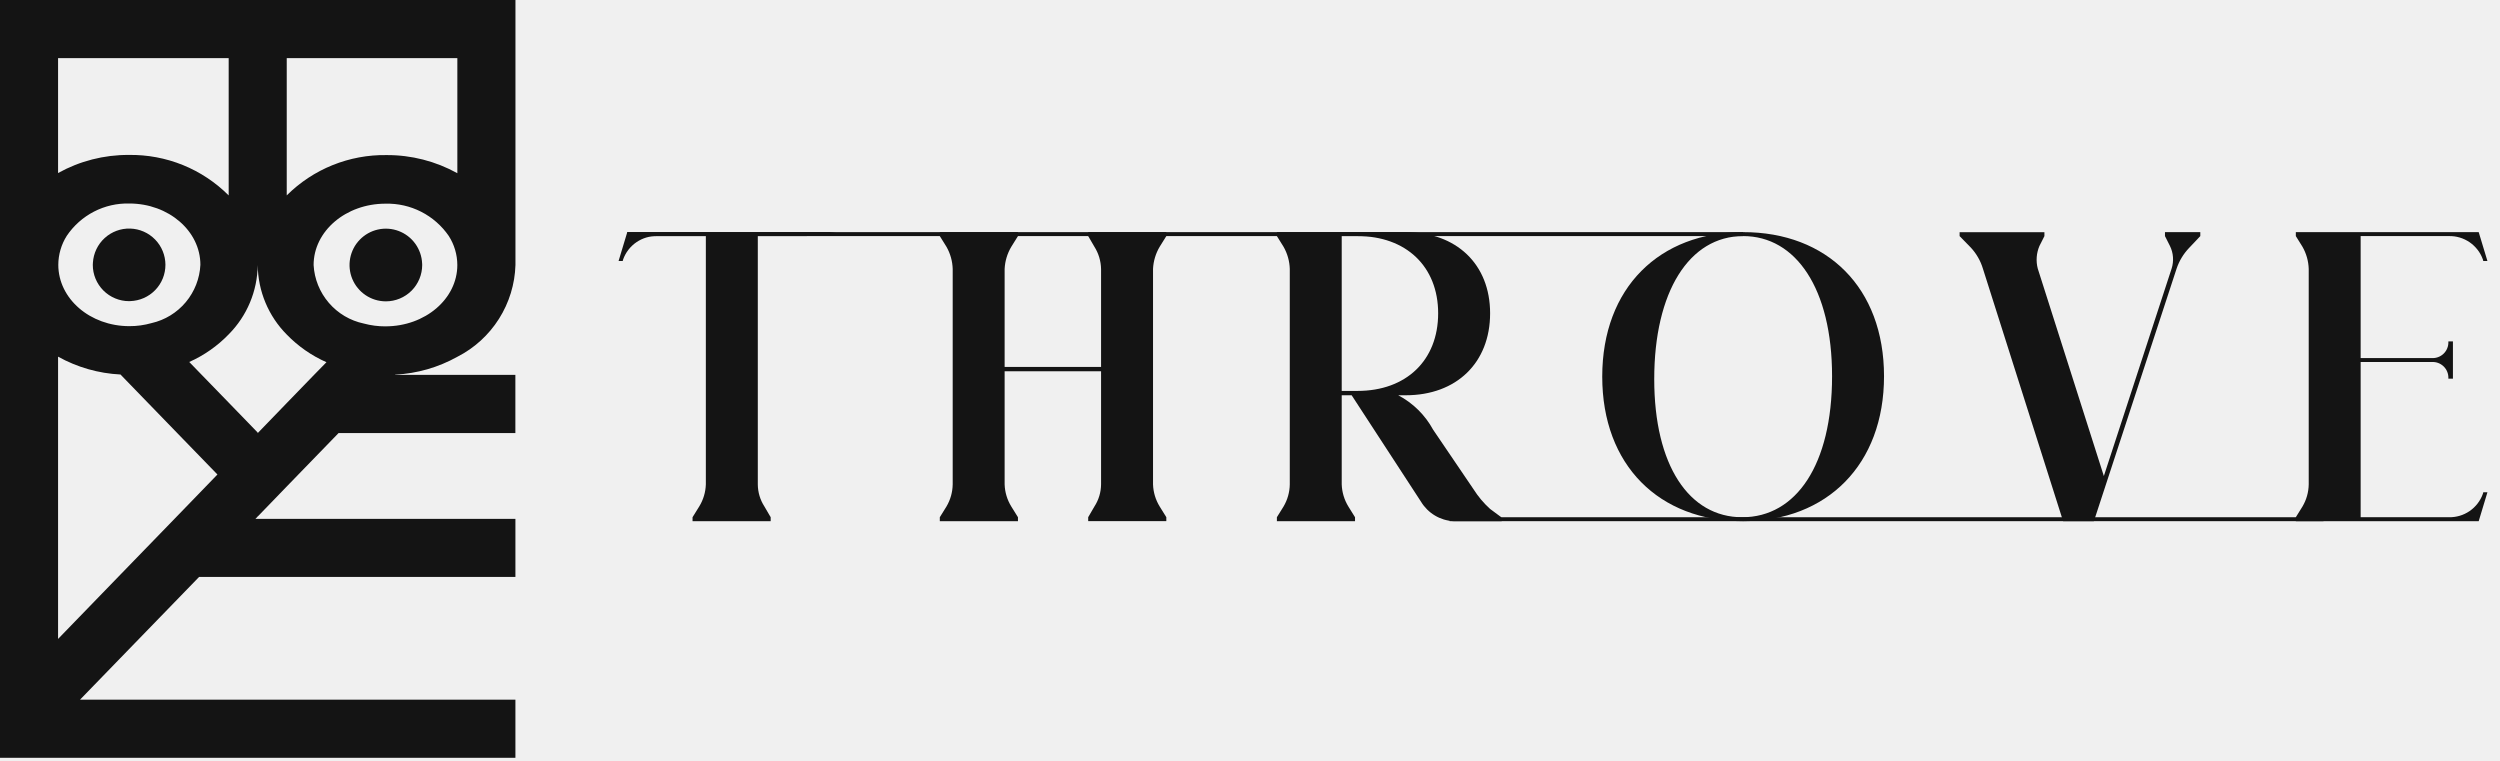
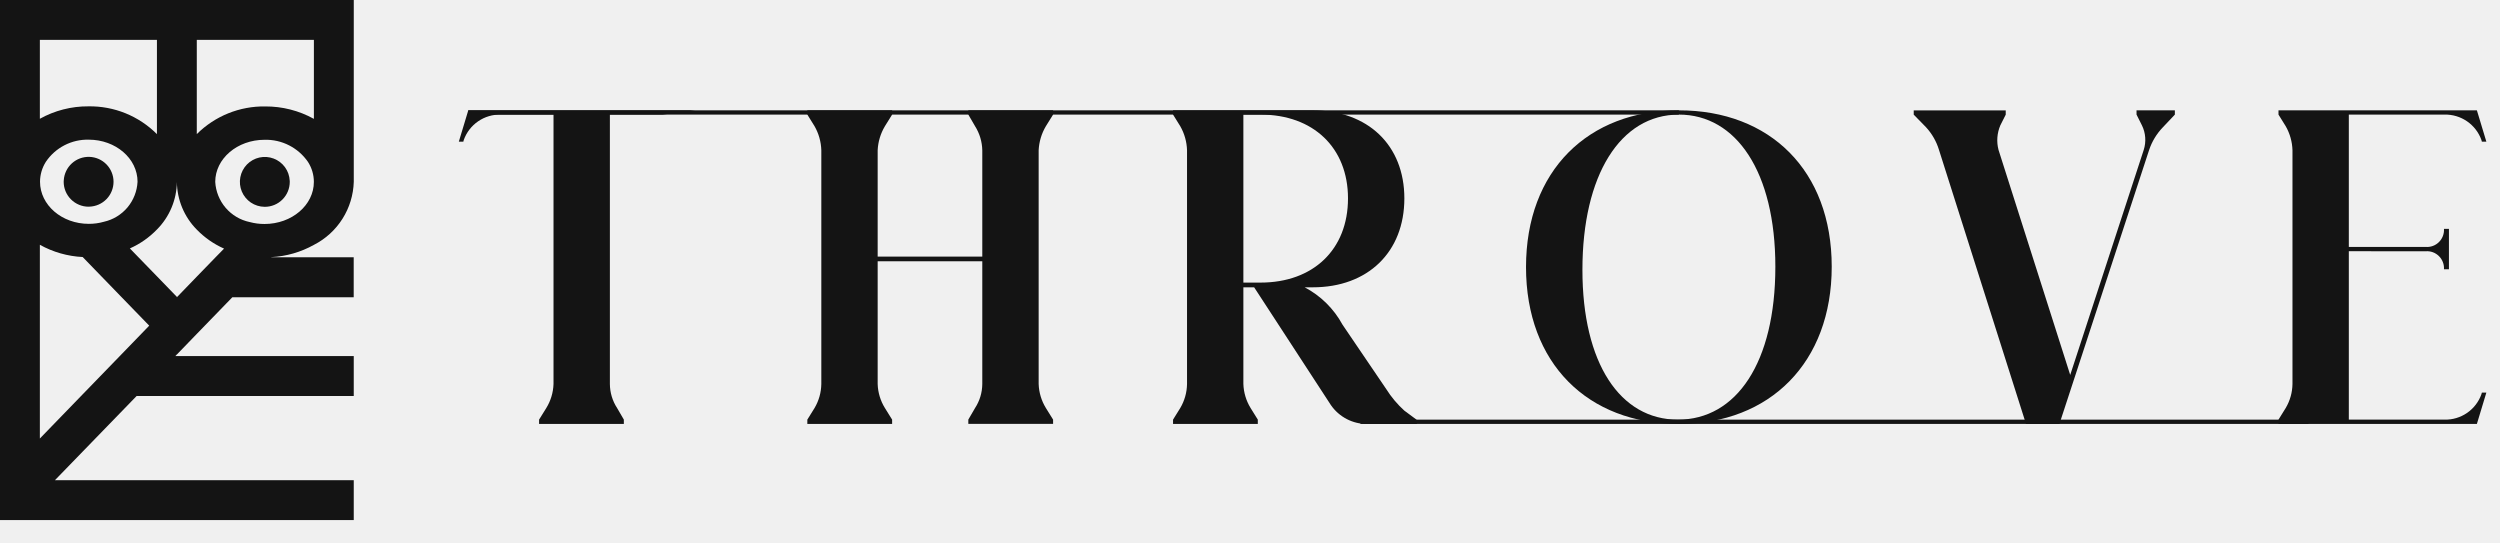
- <svg xmlns="http://www.w3.org/2000/svg" width="115" height="35" viewBox="0 0 115 35" fill="none">
-   <g clip-path="url(#clip0_490_1057)">
-     <path d="M37.096 10.86H34.859V22.28C34.861 22.643 34.967 22.997 35.164 23.3L35.451 23.792V23.974H31.857V23.792L32.163 23.3C32.352 22.993 32.458 22.641 32.469 22.28V10.86H30.232C29.891 10.851 29.555 10.95 29.274 11.143C28.992 11.336 28.779 11.613 28.664 11.934L28.645 12.007H28.454L28.855 10.678H38.472" fill="#141414" />
-     <path d="M46.826 23.792V23.974H43.231V23.792L43.537 23.3C43.72 22.991 43.819 22.64 43.824 22.28V12.372C43.814 12.013 43.715 11.662 43.537 11.351L43.231 10.86V10.678H46.826V10.86L46.52 11.351C46.335 11.661 46.23 12.011 46.213 12.372V16.88H50.649V12.372C50.642 12.01 50.536 11.657 50.343 11.351L50.057 10.86V10.678H53.651V10.86L53.345 11.351C53.161 11.661 53.056 12.011 53.039 12.372V22.278C53.05 22.639 53.156 22.991 53.345 23.299L53.651 23.791V23.973H50.057V23.791L50.343 23.299C50.541 22.995 50.647 22.641 50.649 22.278V17.078H46.213V22.28C46.224 22.641 46.33 22.993 46.52 23.3L46.826 23.792Z" fill="#141414" />
-     <path d="M64.318 18.182C64.998 18.54 65.556 19.091 65.924 19.767L67.778 22.499C67.99 22.836 68.248 23.143 68.543 23.41L69.059 23.792L69.078 23.974H66.86C66.558 23.959 66.264 23.869 66.004 23.713C65.744 23.558 65.526 23.341 65.369 23.082L62.176 18.182H61.719V22.28C61.731 22.641 61.836 22.993 62.025 23.3L62.331 23.792V23.974H58.737V23.792L59.043 23.3C59.226 22.991 59.325 22.64 59.33 22.28V12.372C59.32 12.013 59.221 11.662 59.043 11.351L58.737 10.86V10.678H64.645C66.996 10.678 68.545 12.153 68.545 14.412C68.545 16.689 66.996 18.182 64.664 18.182H64.318ZM61.719 10.86V17.982H62.446C64.683 17.982 66.155 16.579 66.155 14.412C66.155 12.262 64.683 10.86 62.446 10.86H61.719Z" fill="#141414" />
-     <path d="M80.184 10.678C84.046 10.678 86.665 13.229 86.665 17.308C86.665 21.37 84.046 23.974 80.184 23.974C76.322 23.974 73.703 21.406 73.703 17.326C73.703 13.228 76.341 10.678 80.184 10.678ZM80.142 23.793C82.627 23.793 84.275 21.37 84.275 17.308C84.275 13.282 82.612 10.86 80.185 10.86C77.699 10.86 76.095 13.428 76.095 17.435C76.092 21.406 77.695 23.793 80.142 23.793Z" fill="#141414" />
-     <path d="M96.777 21.898L99.895 12.353C100.004 12.01 99.977 11.638 99.818 11.315L99.589 10.86V10.678H101.214V10.86L100.697 11.406C100.439 11.677 100.243 12.001 100.124 12.355L96.319 23.976H94.903L91.213 12.355C91.104 11.995 90.914 11.665 90.659 11.39L90.142 10.861V10.68H94.043V10.861L93.813 11.317C93.674 11.645 93.647 12.01 93.737 12.355L96.777 21.898Z" fill="#141414" />
-     <path d="M108.59 16.652V23.792H112.644C112.985 23.801 113.32 23.702 113.602 23.509C113.883 23.316 114.097 23.039 114.212 22.717L114.231 22.645H114.422L114.02 23.974H105.608V23.792L105.914 23.3C106.097 22.991 106.196 22.64 106.201 22.28V12.372C106.191 12.013 106.092 11.662 105.914 11.351L105.608 10.86V10.678H114.02L114.422 12.007H114.231L114.212 11.934C114.097 11.613 113.883 11.336 113.602 11.143C113.32 10.95 112.985 10.851 112.644 10.86H108.59V16.471H111.86C111.961 16.477 112.062 16.462 112.156 16.427C112.25 16.392 112.336 16.337 112.408 16.267C112.48 16.197 112.537 16.112 112.574 16.018C112.612 15.925 112.629 15.824 112.625 15.723V15.705H112.835V17.418H112.625V17.4C112.629 17.299 112.612 17.199 112.574 17.105C112.537 17.011 112.48 16.927 112.408 16.856C112.336 16.786 112.25 16.731 112.156 16.696C112.062 16.661 111.961 16.646 111.86 16.653L108.59 16.652Z" fill="#141414" />
-     <path d="M80.184 10.678H28.855V10.86H80.184V10.678Z" fill="#141414" />
-     <path d="M106.881 23.793H66.682V23.974H106.881V23.793Z" fill="#141414" />
-     <path d="M0 0V34.859H23.709V32.186H3.68L9.157 26.54H23.709V23.867H11.75L11.853 23.761V23.739L11.864 23.75L13.188 22.381L13.723 21.829L15.573 19.922H23.707V17.244H18.171L18.182 17.233C19.185 17.182 20.163 16.901 21.04 16.411C21.823 16.012 22.483 15.409 22.953 14.666C23.423 13.924 23.685 13.069 23.711 12.19V0H0ZM2.671 2.673H10.519V8.989C9.917 8.387 9.2 7.911 8.411 7.591C7.622 7.272 6.776 7.114 5.925 7.127C4.787 7.12 3.666 7.407 2.671 7.96V2.673ZM9.218 12.181C9.187 12.813 8.951 13.416 8.545 13.9C8.139 14.385 7.586 14.723 6.97 14.863C6.638 14.957 6.295 15.005 5.95 15.003C4.145 15.003 2.682 13.741 2.682 12.181C2.684 11.707 2.82 11.243 3.074 10.844C3.391 10.375 3.82 9.994 4.323 9.734C4.825 9.475 5.385 9.347 5.95 9.361C7.756 9.363 9.218 10.625 9.218 12.181ZM8.027 23.867L5.434 26.54L2.671 29.391V16.406C3.553 16.897 4.536 17.178 5.544 17.227L5.558 17.244L8.152 19.92L10.002 21.827L8.027 23.867ZM14.445 17.246L13.19 18.541L11.867 19.91L11.878 19.921H11.855V19.899L10.521 18.522L9.282 17.246L8.705 16.651C9.386 16.348 10.003 15.916 10.521 15.379C11.363 14.531 11.841 13.388 11.855 12.193C11.868 13.393 12.347 14.54 13.192 15.391C13.713 15.928 14.332 16.36 15.017 16.662L14.445 17.246ZM17.73 15.013C17.395 15.014 17.06 14.97 16.736 14.883C16.108 14.751 15.542 14.416 15.125 13.929C14.707 13.442 14.461 12.832 14.426 12.191C14.426 10.632 15.908 9.369 17.73 9.369C18.301 9.354 18.866 9.482 19.374 9.741C19.883 10 20.319 10.382 20.642 10.852C20.899 11.251 21.036 11.716 21.037 12.19C21.038 13.747 19.56 15.012 17.73 15.012V15.013ZM21.038 7.968C20.042 7.415 18.92 7.128 17.781 7.134C16.931 7.12 16.087 7.278 15.298 7.596C14.509 7.914 13.793 8.388 13.19 8.988V2.673H21.038V7.968Z" fill="#141414" />
-     <path d="M7.61 12.181C7.61 12.616 7.441 13.034 7.138 13.345C6.836 13.657 6.423 13.838 5.989 13.851C5.973 13.853 5.956 13.854 5.939 13.853C5.72 13.854 5.502 13.81 5.3 13.726C5.097 13.643 4.913 13.519 4.757 13.364C4.602 13.209 4.479 13.024 4.395 12.822C4.311 12.619 4.268 12.401 4.269 12.181C4.268 12.148 4.27 12.114 4.274 12.081C4.301 11.648 4.495 11.242 4.815 10.95C5.136 10.657 5.557 10.501 5.99 10.514C6.424 10.527 6.835 10.709 7.137 11.02C7.439 11.331 7.609 11.748 7.61 12.181Z" fill="#141414" />
-     <path d="M19.421 12.19C19.42 12.633 19.244 13.058 18.931 13.372C18.618 13.685 18.193 13.862 17.75 13.862H17.728C17.401 13.858 17.083 13.758 16.813 13.575C16.543 13.392 16.332 13.134 16.206 12.832C16.081 12.53 16.047 12.199 16.108 11.878C16.169 11.557 16.322 11.261 16.549 11.027C16.777 10.792 17.067 10.629 17.386 10.558C17.705 10.487 18.037 10.511 18.342 10.627C18.647 10.743 18.912 10.946 19.103 11.211C19.294 11.476 19.404 11.79 19.418 12.117C19.42 12.141 19.421 12.166 19.421 12.19Z" fill="#141414" />
-   </g>
-   <defs>
-     <clipPath id="clip0_490_1057">
-       <rect width="115" height="35" fill="white" />
-     </clipPath>
-   </defs>
+ <svg xmlns="http://www.w3.org/2000/svg" width="106" height="23" viewBox="0 0 106 23" fill="none">
+   <path d="M28.096 4.859H25.859V16.28C25.861 16.643 25.967 16.997 26.165 17.3L26.451 17.792V17.974H22.857V17.792L23.163 17.3C23.352 16.993 23.458 16.641 23.469 16.28V4.859H21.232C20.891 4.851 20.555 4.95 20.274 5.143C19.992 5.336 19.779 5.613 19.664 5.934L19.645 6.007H19.454L19.855 4.678H29.472" fill="#141414" />
+   <path d="M37.826 17.792V17.974H34.231V17.792L34.537 17.3C34.72 16.991 34.819 16.64 34.824 16.28V6.372C34.814 6.013 34.715 5.662 34.537 5.351L34.231 4.859V4.678H37.826V4.859L37.52 5.351C37.335 5.661 37.23 6.011 37.213 6.372V10.88H41.649V6.372C41.642 6.01 41.536 5.657 41.343 5.351L41.057 4.859V4.678H44.651V4.859L44.345 5.351C44.161 5.661 44.056 6.012 44.039 6.372V16.278C44.05 16.639 44.156 16.991 44.345 17.299L44.651 17.791V17.973H41.057V17.791L41.343 17.299C41.541 16.995 41.647 16.641 41.649 16.278V11.078H37.213V16.28C37.224 16.641 37.33 16.993 37.52 17.3L37.826 17.792Z" fill="#141414" />
+   <path d="M55.318 12.182C55.998 12.54 56.556 13.091 56.923 13.767L58.778 16.499C58.99 16.836 59.248 17.143 59.543 17.41L60.059 17.792L60.078 17.974H57.86C57.558 17.959 57.264 17.869 57.004 17.713C56.744 17.558 56.526 17.341 56.369 17.082L53.176 12.182H52.719V16.28C52.731 16.641 52.836 16.993 53.025 17.3L53.331 17.792V17.974H49.737V17.792L50.043 17.3C50.226 16.991 50.325 16.64 50.33 16.28V6.372C50.32 6.013 50.221 5.662 50.043 5.351L49.737 4.859V4.678H55.645C57.996 4.678 59.545 6.153 59.545 8.412C59.545 10.688 57.996 12.182 55.664 12.182H55.318ZM52.719 4.859V11.982H53.446C55.683 11.982 57.155 10.579 57.155 8.412C57.155 6.262 55.683 4.859 53.446 4.859H52.719Z" fill="#141414" />
+   <path d="M71.184 4.678C75.046 4.678 77.665 7.229 77.665 11.308C77.665 15.37 75.046 17.974 71.184 17.974C67.322 17.974 64.703 15.406 64.703 11.326C64.703 7.228 67.341 4.678 71.184 4.678ZM71.142 17.793C73.627 17.793 75.275 15.37 75.275 11.308C75.275 7.282 73.612 4.859 71.185 4.859C68.699 4.859 67.095 7.428 67.095 11.435C67.092 15.406 68.695 17.793 71.142 17.793Z" fill="#141414" />
+   <path d="M87.777 15.898L90.895 6.353C91.004 6.01 90.977 5.638 90.818 5.315L90.589 4.859V4.678H92.214V4.859L91.697 5.406C91.439 5.676 91.243 6 91.124 6.355L87.319 17.976H85.903L82.213 6.355C82.104 5.995 81.914 5.665 81.659 5.39L81.142 4.861V4.68H85.043V4.861L84.813 5.317C84.674 5.645 84.647 6.01 84.737 6.355L87.777 15.898Z" fill="#141414" />
+   <path d="M99.59 10.652V17.792H103.644C103.985 17.801 104.32 17.702 104.602 17.509C104.883 17.316 105.097 17.039 105.212 16.717L105.231 16.645H105.422L105.02 17.974H96.608V17.792L96.914 17.3C97.097 16.991 97.196 16.64 97.201 16.28V6.372C97.191 6.013 97.092 5.662 96.914 5.351L96.608 4.859V4.678H105.02L105.422 6.007H105.231L105.212 5.934C105.097 5.613 104.883 5.336 104.602 5.143C104.32 4.95 103.985 4.85 103.644 4.859H99.59V10.471H102.86C102.961 10.477 103.062 10.462 103.156 10.427C103.25 10.392 103.336 10.338 103.408 10.267C103.48 10.197 103.537 10.112 103.574 10.018C103.612 9.924 103.629 9.824 103.625 9.723V9.705H103.835V11.418H103.625V11.4C103.629 11.299 103.612 11.199 103.574 11.105C103.537 11.011 103.48 10.927 103.408 10.856C103.336 10.786 103.25 10.731 103.156 10.696C103.062 10.661 102.961 10.646 102.86 10.653L99.59 10.652Z" fill="#141414" />
+   <path d="M71.184 4.678H19.855V4.859H71.184V4.678Z" fill="#141414" />
+   <path d="M97.881 17.793H57.682V17.974H97.881V17.793Z" fill="#141414" />
+   <path d="M0 0V22.052H14.999V20.361H2.328L5.793 16.79H14.999V15.098H7.433L7.498 15.031V15.017L7.506 15.024L8.343 14.159L8.682 13.809L9.852 12.603H14.997V10.909H11.495L11.502 10.902C12.137 10.87 12.755 10.692 13.31 10.382C13.805 10.129 14.223 9.748 14.52 9.278C14.818 8.808 14.983 8.267 15 7.711V0H0ZM1.69 1.691H6.654V5.687C6.274 5.306 5.82 5.005 5.321 4.802C4.821 4.6 4.287 4.5 3.748 4.509C3.028 4.504 2.319 4.686 1.69 5.036V1.691ZM5.832 7.706C5.812 8.105 5.662 8.487 5.406 8.794C5.149 9.1 4.799 9.314 4.409 9.402C4.2 9.462 3.982 9.492 3.764 9.491C2.622 9.491 1.697 8.693 1.697 7.706C1.698 7.406 1.784 7.113 1.945 6.86C2.145 6.563 2.417 6.322 2.735 6.158C3.053 5.994 3.407 5.913 3.764 5.922C4.907 5.923 5.832 6.721 5.832 7.706ZM5.078 15.098L3.437 16.79L1.69 18.593V10.379C2.247 10.689 2.869 10.867 3.507 10.898L3.516 10.909L5.157 12.602L6.327 13.808L5.078 15.098ZM9.138 10.91L8.344 11.729L7.507 12.595L7.514 12.602H7.5V12.588L6.656 11.717L5.872 10.91L5.507 10.533C5.938 10.342 6.328 10.069 6.656 9.729C7.188 9.193 7.491 8.47 7.5 7.713C7.508 8.472 7.811 9.198 8.345 9.737C8.675 10.076 9.067 10.349 9.5 10.541L9.138 10.91ZM11.216 9.497C11.004 9.498 10.793 9.47 10.587 9.415C10.19 9.332 9.832 9.12 9.568 8.812C9.304 8.504 9.149 8.117 9.126 7.712C9.126 6.726 10.063 5.927 11.216 5.927C11.577 5.917 11.935 5.998 12.256 6.162C12.578 6.326 12.854 6.568 13.058 6.865C13.221 7.118 13.308 7.411 13.308 7.712C13.309 8.696 12.374 9.497 11.216 9.497V9.497ZM13.309 5.04C12.679 4.691 11.969 4.509 11.249 4.513C10.711 4.504 10.177 4.604 9.678 4.805C9.179 5.007 8.725 5.306 8.344 5.686V1.691H13.309V5.04Z" fill="#141414" />
+   <path d="M4.814 7.706C4.814 7.981 4.707 8.245 4.516 8.442C4.324 8.639 4.064 8.754 3.789 8.762C3.778 8.763 3.768 8.764 3.757 8.764C3.618 8.764 3.481 8.737 3.353 8.683C3.224 8.63 3.108 8.552 3.01 8.454C2.911 8.356 2.834 8.239 2.78 8.111C2.727 7.983 2.7 7.845 2.7 7.706C2.7 7.685 2.701 7.664 2.704 7.642C2.721 7.369 2.844 7.112 3.046 6.927C3.249 6.742 3.515 6.643 3.79 6.651C4.064 6.66 4.324 6.774 4.515 6.971C4.706 7.168 4.814 7.432 4.814 7.706Z" fill="#141414" />
+   <path d="M12.286 7.711C12.286 7.992 12.174 8.261 11.976 8.459C11.778 8.658 11.509 8.769 11.229 8.769H11.215C11.008 8.766 10.807 8.703 10.636 8.588C10.465 8.472 10.332 8.308 10.252 8.118C10.173 7.927 10.151 7.717 10.19 7.514C10.228 7.311 10.326 7.124 10.469 6.975C10.613 6.827 10.797 6.724 10.998 6.679C11.2 6.634 11.41 6.65 11.603 6.723C11.796 6.796 11.964 6.925 12.085 7.092C12.206 7.26 12.275 7.459 12.284 7.665C12.285 7.681 12.286 7.696 12.286 7.711Z" fill="#141414" />
</svg>
